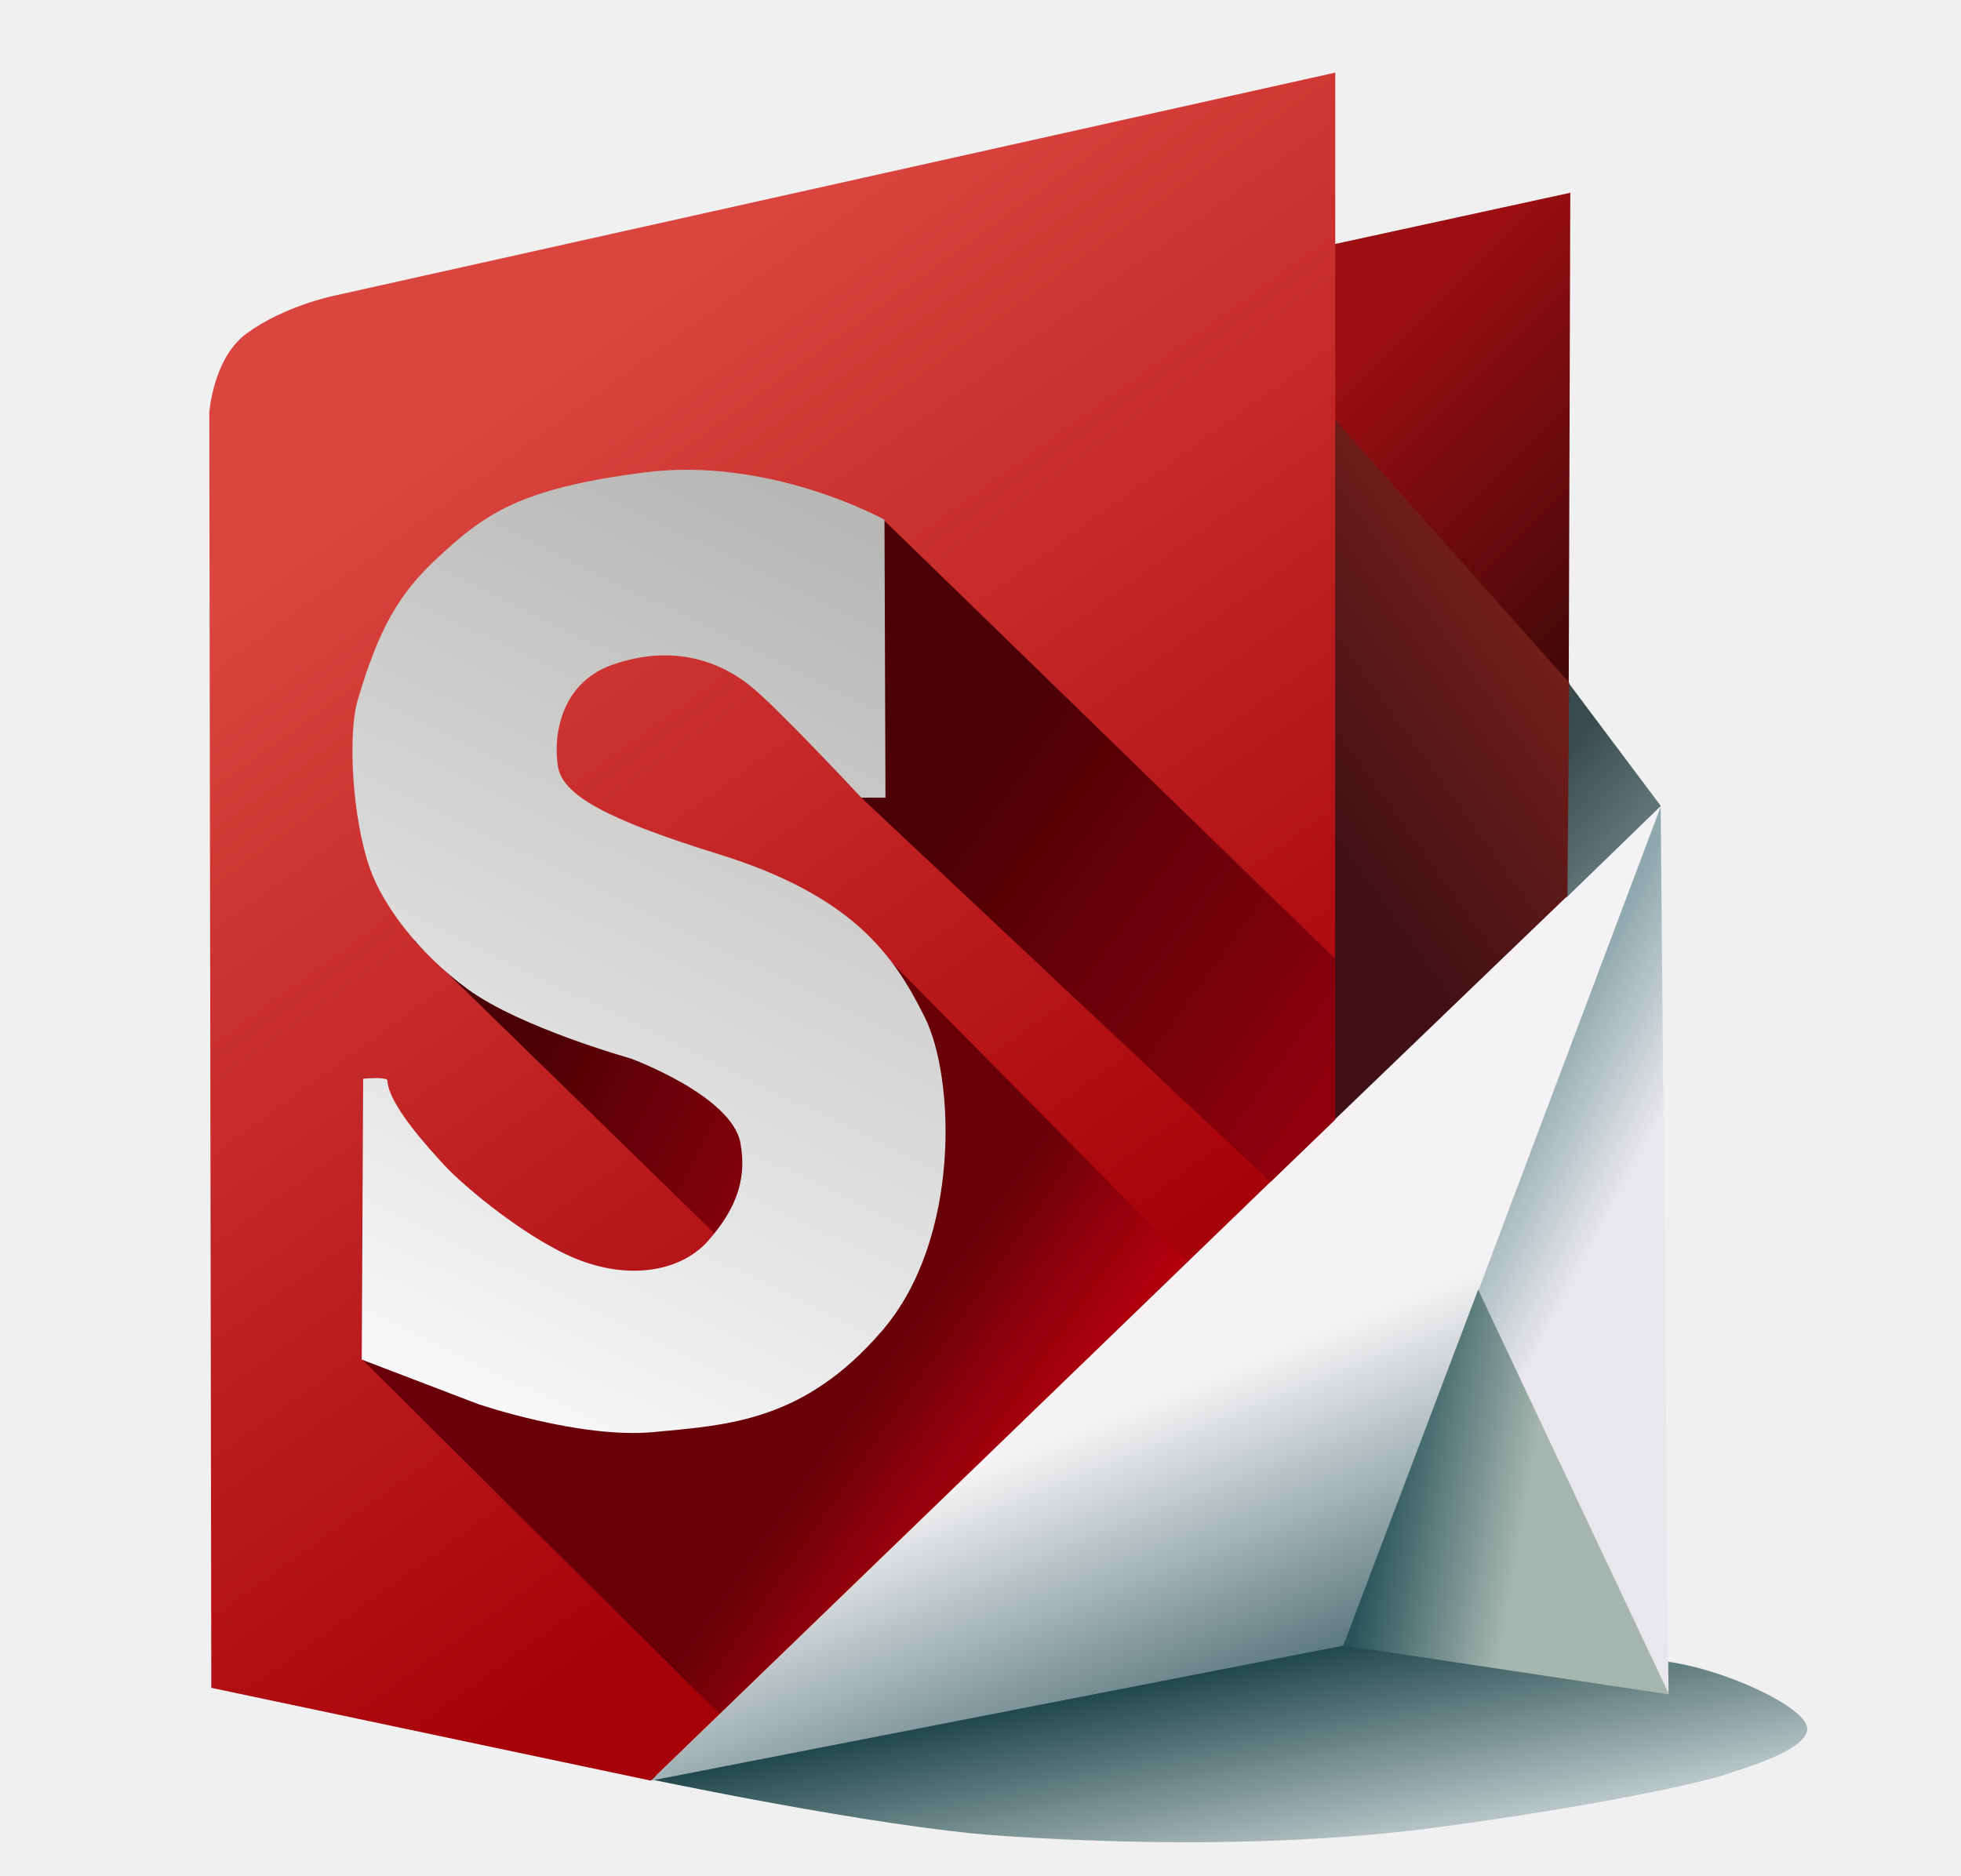
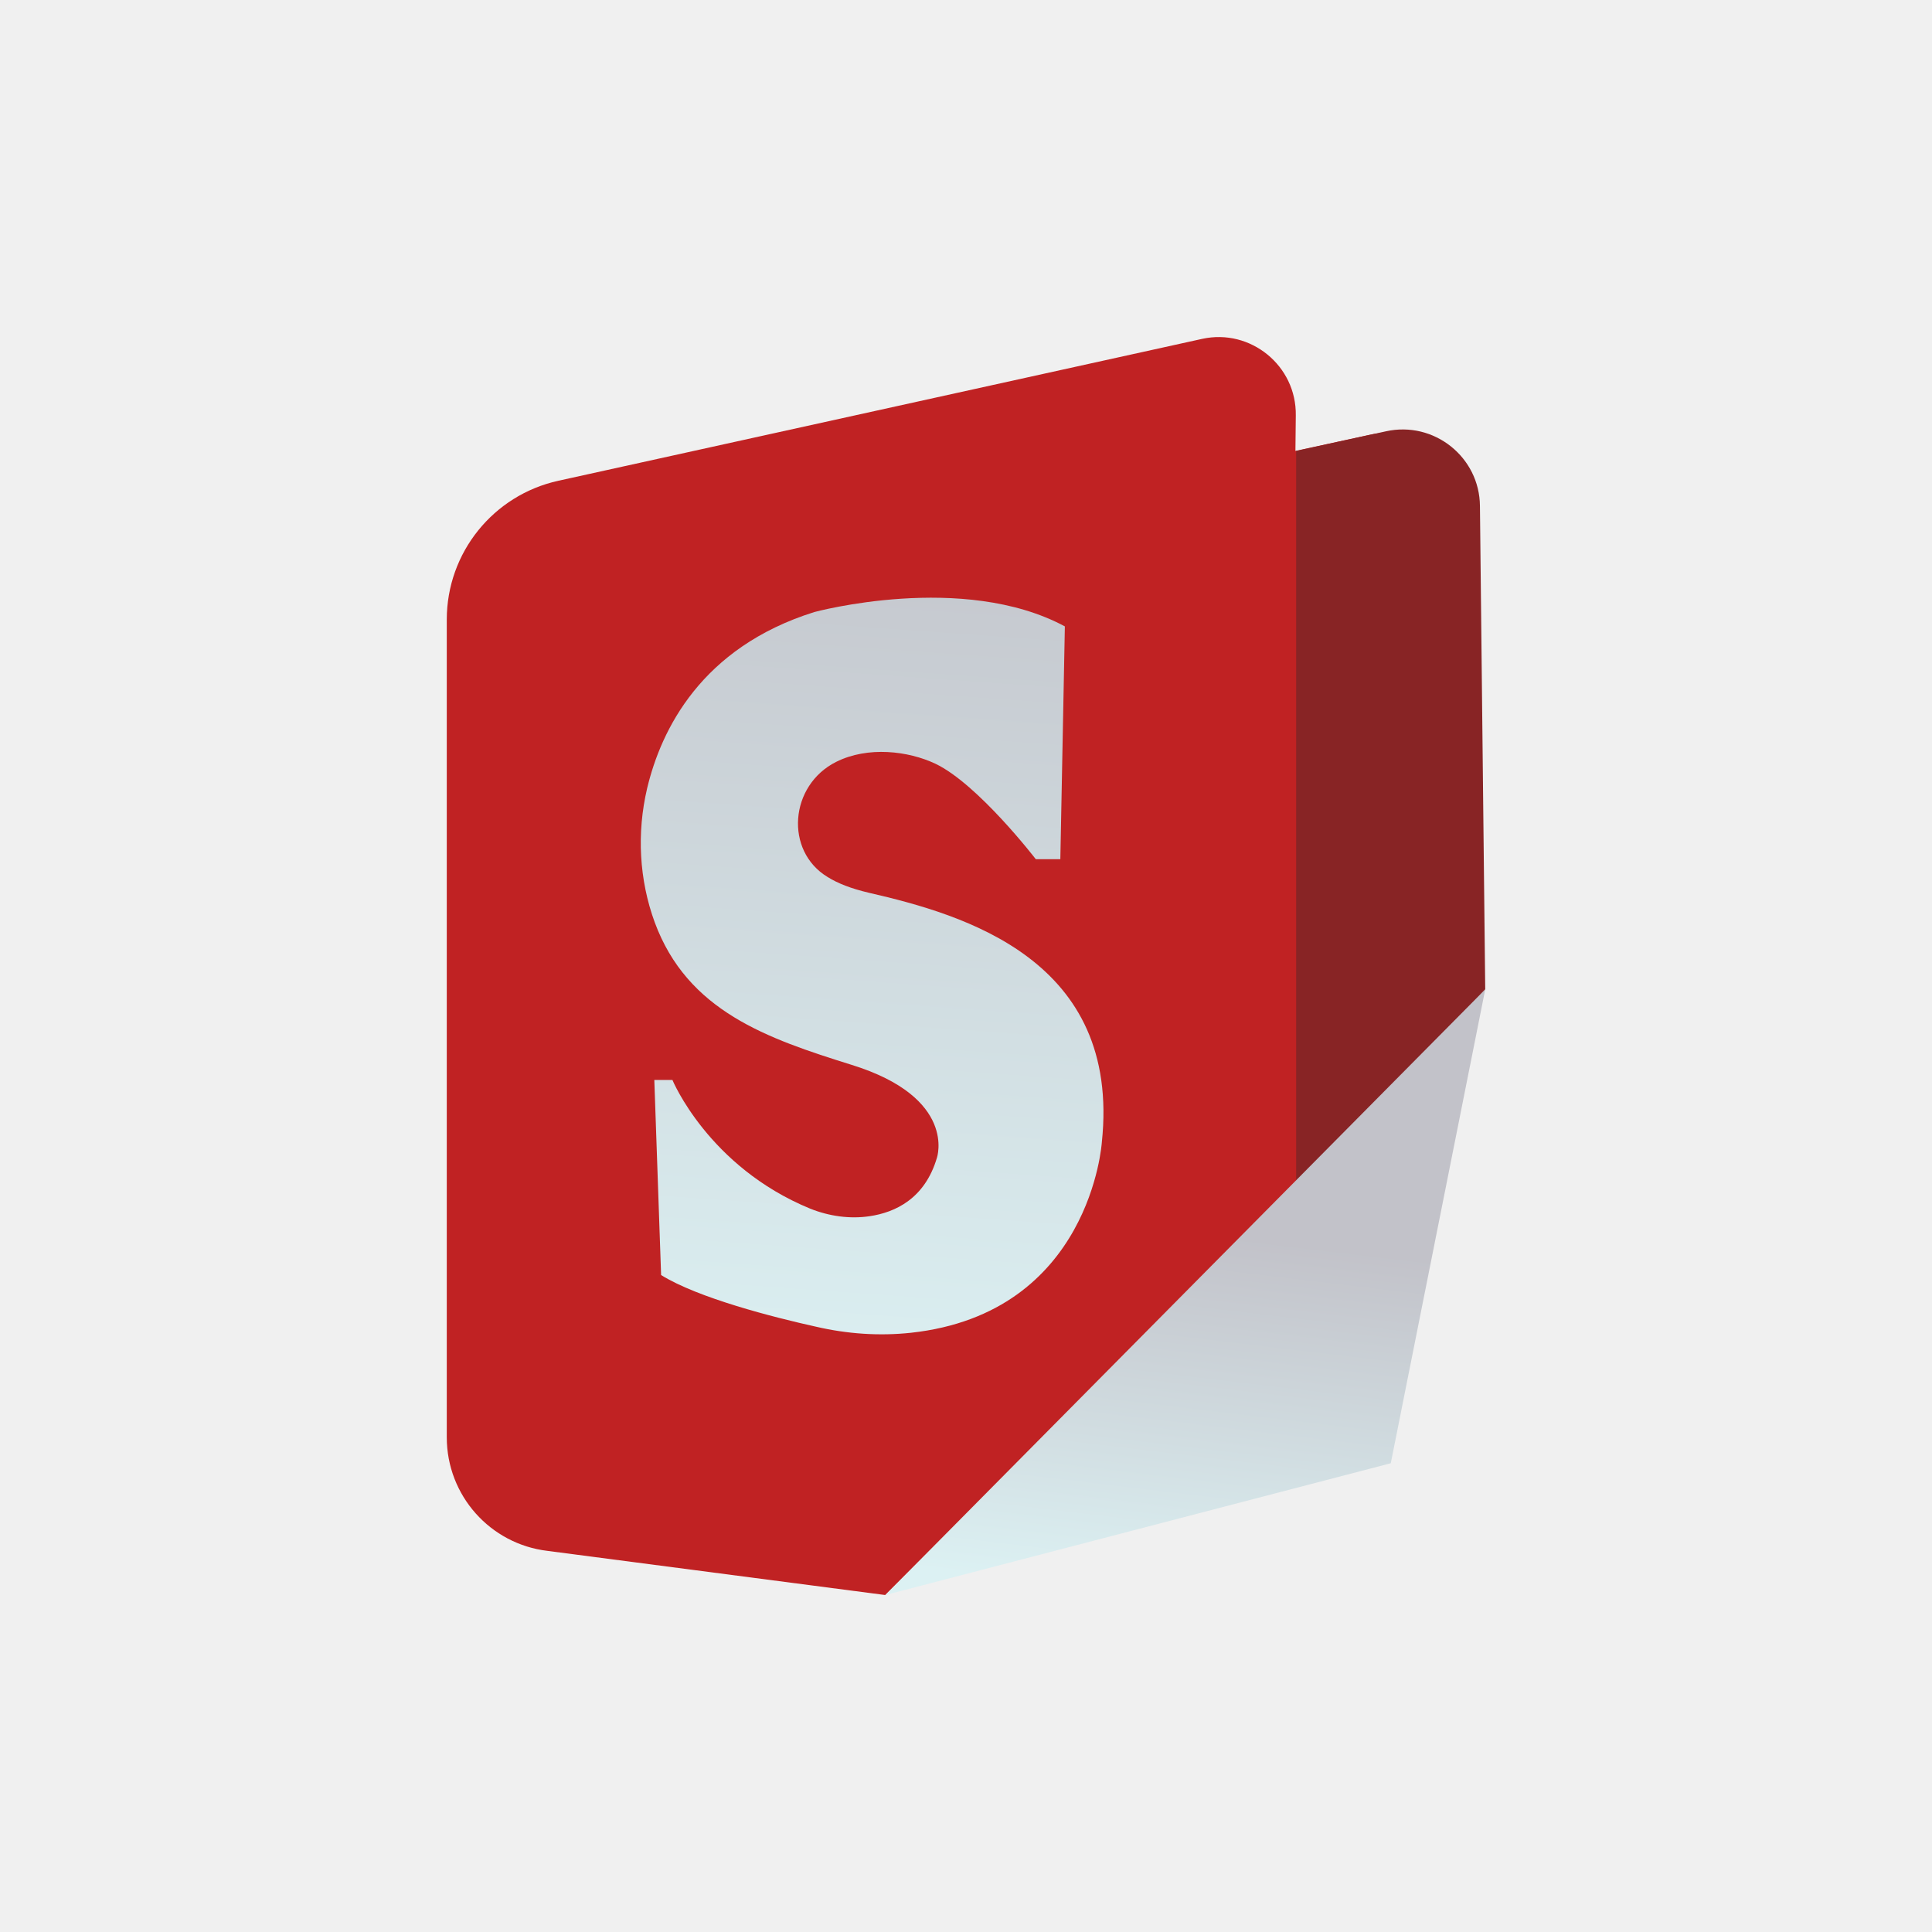
- <svg xmlns="http://www.w3.org/2000/svg" xmlns:xlink="http://www.w3.org/1999/xlink" width="99.538mm" height="95.209mm" viewBox="0 0 99.538 95.209" version="1.1" id="svg745" xml:space="preserve">
-   <defs id="defs742">
-     <linearGradient id="linearGradient72198">
-       <stop style="stop-color:#ccd6d7;stop-opacity:1;" offset="0" id="stop72194" />
-       <stop style="stop-color:#0f3a3f;stop-opacity:1;" offset="1" id="stop72196" />
+ <svg xmlns="http://www.w3.org/2000/svg" version="1.1" id="Layer_1" x="0px" y="0px" viewBox="0 0 512 512" style="enable-background:new 0 0 512 512;" xml:space="preserve">
+   <defs id="defs173">
+     <linearGradient id="XMLID_5_" gradientUnits="userSpaceOnUse" x1="304.496" y1="422.91" x2="316.036" y2="326.263">
+       <stop offset="0" style="stop-color:#DCF1F3" id="stop156" />
+       <stop offset="1" style="stop-color:#C2C2C9" id="stop158" />
    </linearGradient>
-     <linearGradient id="linearGradient71928">
-       <stop style="stop-color:#4b0005;stop-opacity:1;" offset="0" id="stop71924" />
-       <stop style="stop-color:#8f000c;stop-opacity:1;" offset="1" id="stop71926" />
+   </defs>
+   <style type="text/css" id="style150">
+ 	.st0{fill:#FFFFFF;}
+ 	.st1{fill:#C02223;}
+ 	.st2{fill:#882425;}
+ 	.st3{fill:url(#XMLID_5_);}
+ 	.st4{fill:url(#XMLID_7_);}
+ </style>
+   <g id="XMLID_4_">
+     <path id="XMLID_131_" class="st1" d="M 318.6,89.8 148,127.4 c -17.3,3.8 -29.6,19.1 -29.6,36.8 v 216.7 c 0,15.4 11.5,28.3 26.7,30.1 l 89.5,11.7 78.822,-78.475 L 393.4,262.3 392,138.3 C 391.8,123.2 377.8,112 363.1,115.2 l -19.8,4.3 0.1,-9.4 C 343.6,96.9 331.4,87 318.6,89.8 Z" />
+     <path id="XMLID_117_" class="st2" d="m 343.5,119.5 v 196.6 l 50.1,-53.9 -1.4,-128.1 c -0.1,-13 -12.2,-22.6 -24.9,-19.8 z" />
+     <polygon id="XMLID_18_" class="st3" points="368.5,387.7 393.5,262.2 234.7,422.6 " style="fill:url(#XMLID_5_)" transform="matrix(1.001188,0,0,1.000635,-0.3658066,-0.1702817)" />
+     <linearGradient id="XMLID_7_" gradientUnits="userSpaceOnUse" x1="223.084" y1="372.756" x2="241.417" y2="114.557">
+       <stop offset="0" style="stop-color:#DCF1F3" id="stop163" />
+       <stop offset="1" style="stop-color:#C2C2C9" id="stop165" />
    </linearGradient>
-     <linearGradient id="linearGradient71920">
-       <stop style="stop-color:#4b0005;stop-opacity:1;" offset="0" id="stop71916" />
-       <stop style="stop-color:#8f000c;stop-opacity:1;" offset="1" id="stop71918" />
-     </linearGradient>
-     <linearGradient id="linearGradient69598">
-       <stop style="stop-color:#6a0007;stop-opacity:1;" offset="0" id="stop69594" />
-       <stop style="stop-color:#b8000f;stop-opacity:1;" offset="1" id="stop69596" />
-     </linearGradient>
-     <linearGradient id="linearGradient46361">
-       <stop style="stop-color:#f7f6f8;stop-opacity:1;" offset="0" id="stop46359" />
-       <stop style="stop-color:#b7b7b5;stop-opacity:1;" offset="1" id="stop46357" />
-     </linearGradient>
-     <linearGradient id="linearGradient40554">
-       <stop style="stop-color:#f4f2f4;stop-opacity:1;" offset="0" id="stop40550" />
-       <stop style="stop-color:#57767b;stop-opacity:1;" offset="1" id="stop40552" />
-     </linearGradient>
-     <linearGradient id="linearGradient39095">
-       <stop style="stop-color:#285459;stop-opacity:1;" offset="0" id="stop39093" />
-       <stop style="stop-color:#a6b6af;stop-opacity:1;" offset="1" id="stop39091" />
-     </linearGradient>
-     <linearGradient id="linearGradient36672">
-       <stop style="stop-color:#da453f;stop-opacity:1;" offset="0" id="stop36668" />
-       <stop style="stop-color:#a60008;stop-opacity:1;" offset="1" id="stop36670" />
-     </linearGradient>
-     <linearGradient id="linearGradient19524">
-       <stop style="stop-color:#3a4b4f;stop-opacity:1;" offset="0" id="stop19522" />
-       <stop style="stop-color:#617979;stop-opacity:0.975;" offset="1" id="stop19520" />
-     </linearGradient>
-     <linearGradient id="linearGradient17996">
-       <stop style="stop-color:#401016;stop-opacity:1;" offset="0" id="stop17994" />
-       <stop style="stop-color:#761f19;stop-opacity:1;" offset="1" id="stop17992" />
-     </linearGradient>
-     <linearGradient id="linearGradient15569">
-       <stop style="stop-color:#8ea8ad;stop-opacity:1;" offset="0" id="stop15565" />
-       <stop style="stop-color:#e9e7eb;stop-opacity:1;" offset="1" id="stop15567" />
-     </linearGradient>
-     <linearGradient id="linearGradient15557">
-       <stop style="stop-color:#9b0e11;stop-opacity:1;" offset="0" id="stop15553" />
-       <stop style="stop-color:#370707;stop-opacity:1;" offset="1" id="stop15555" />
-     </linearGradient>
-     <linearGradient xlink:href="#linearGradient15557" id="linearGradient15559" x1="120.067" y1="63.258" x2="135.163" y2="78.079" gradientUnits="userSpaceOnUse" />
-     <linearGradient xlink:href="#linearGradient15569" id="linearGradient15571" x1="127.97" y1="101.661" x2="133.89" y2="104.77" gradientUnits="userSpaceOnUse" />
-     <linearGradient xlink:href="#linearGradient17996" id="linearGradient17998" x1="117.928" y1="86.055" x2="130.674" y2="76.946" gradientUnits="userSpaceOnUse" />
-     <linearGradient xlink:href="#linearGradient19524" id="linearGradient19528" x1="130.982" y1="82.403" x2="135.721" y2="86.452" gradientUnits="userSpaceOnUse" />
-     <linearGradient xlink:href="#linearGradient36672" id="linearGradient36674" x1="63.798" y1="74.818" x2="96.637" y2="120.293" gradientUnits="userSpaceOnUse" />
-     <linearGradient xlink:href="#linearGradient39095" id="linearGradient39097" x1="120.545" y1="124.769" x2="128.042" y2="126.07" gradientUnits="userSpaceOnUse" />
-     <linearGradient xlink:href="#linearGradient40554" id="linearGradient40556" x1="113.846" y1="114.043" x2="119.659" y2="128.502" gradientUnits="userSpaceOnUse" />
-     <linearGradient xlink:href="#linearGradient46361" id="linearGradient46363" x1="73.993" y1="114.139" x2="94.845" y2="71.247" gradientUnits="userSpaceOnUse" />
-     <linearGradient xlink:href="#linearGradient69598" id="linearGradient69600" x1="95.854" y1="114.667" x2="103.778" y2="120.189" gradientUnits="userSpaceOnUse" />
-     <linearGradient xlink:href="#linearGradient71920" id="linearGradient71922" x1="98.58" y1="87.187" x2="118.097" y2="101.194" gradientUnits="userSpaceOnUse" />
-     <linearGradient xlink:href="#linearGradient71928" id="linearGradient71930" x1="78.278" y1="97.433" x2="92.313" y2="104.335" gradientUnits="userSpaceOnUse" />
-     <linearGradient xlink:href="#linearGradient72198" id="linearGradient72200" x1="125.766" y1="138.468" x2="123.333" y2="126.033" gradientUnits="userSpaceOnUse" />
-   </defs>
-   <g id="layer5" style="display:inline" transform="translate(-51.42014,-44.47029)">
-     <path style="display:inline;fill:url(#linearGradient72200);fill-opacity:1;stroke:none;stroke-width:0.265px;stroke-linecap:butt;stroke-linejoin:miter;stroke-opacity:1" d="m 84.146,134.739 c 0,0 11.721,2.483 17.939,2.917 6.218,0.434 14.753,0.6 22.412,-0.434 8.01,-1.081 13.199,-2.227 14.5,-2.661 1.301,-0.434 4.008,-1.243 4.152,-2.255 0.145,-1.012 -3.47,-2.747 -6.218,-3.326 -2.747,-0.578 -12.724,-1.446 -14.893,-1.446 -2.169,0 -37.893,7.205 -37.893,7.205 z" id="path72192" />
-   </g>
-   <g id="layer2" style="display:inline" transform="translate(-51.42014,-44.47029)">
-     <path style="display:inline;fill:url(#linearGradient40556);fill-opacity:1;stroke:none;stroke-width:0.265px;stroke-linecap:butt;stroke-linejoin:miter;stroke-opacity:1" d="m 84.461,134.867 35.166,-6.857 16.155,-42.738 z" id="path960" />
-     <path style="fill:url(#linearGradient15571);fill-opacity:1;stroke:none;stroke-width:0.265px;stroke-linecap:butt;stroke-linejoin:miter;stroke-opacity:1" d="m 135.715,85.428 0.398,45.049 -9.662,-20.462 z" id="path964" />
-     <path style="display:inline;fill:url(#linearGradient39097);fill-opacity:1;stroke:none;stroke-width:0.265px;stroke-linecap:butt;stroke-linejoin:miter;stroke-opacity:1" d="m 119.605,128.003 16.534,2.487 -9.688,-20.551 z" id="path966" />
-     <path style="display:inline;fill:url(#linearGradient15559);fill-opacity:1;stroke:none;stroke-width:0.265px;stroke-linecap:butt;stroke-linejoin:miter;stroke-opacity:1" d="m 118.422,57.023 12.704,-2.767 -0.079,25.087 -12.439,-13.377 z" id="path968" />
-     <path style="display:inline;fill:url(#linearGradient19528);fill-opacity:1;stroke:none;stroke-width:0.265px;stroke-linecap:butt;stroke-linejoin:miter;stroke-opacity:1" d="m 135.721,85.387 -4.842,-6.459 0.03,11.127 z" id="path970" />
-     <path style="display:inline;fill:url(#linearGradient17998);fill-opacity:1;stroke:none;stroke-width:0.265px;stroke-linecap:butt;stroke-linejoin:miter;stroke-opacity:1" d="m 119.103,65.682 11.969,13.449 -0.09,10.82 -11.886,11.43 z" id="path972" />
-     <path style="display:inline;fill:url(#linearGradient36674);fill-opacity:1;stroke:none;stroke-width:0.265px;stroke-linecap:butt;stroke-linejoin:miter;stroke-opacity:1" d="M 62.146,130.156 62.043,65.435 c 0,0 0.179,-2.778 1.895,-4.036 1.875,-1.375 4.342,-1.894 4.342,-1.894 l 50.918,-11.349 -0.011,53.144 -34.733,33.565 z" id="path958" />
-   </g>
-   <g id="layer3" style="display:inline" transform="translate(-51.42014,-44.47029)">
-     <path style="display:inline;fill:url(#linearGradient69600);fill-opacity:1;stroke:none;stroke-width:0.265px;stroke-linecap:butt;stroke-linejoin:miter;stroke-opacity:1" d="m 94.781,91.407 16.87,17.075 -23.723,23.002 -18.122,-17.998 5.497,-2.806 18.404,-0.051 2.352,-8.231 z" id="path54894" />
-     <path style="display:inline;fill:url(#linearGradient71930);fill-opacity:1;stroke:none;stroke-width:0.265px;stroke-linecap:butt;stroke-linejoin:miter;stroke-opacity:1" d="m 72.44,92.225 16.155,15.746 4.09,-6.799 z" id="path54892" />
-     <path style="display:inline;fill:url(#linearGradient71922);fill-opacity:1;stroke:none;stroke-width:0.265px;stroke-linecap:butt;stroke-linejoin:miter;stroke-opacity:1" d="m 95.139,84.965 1.125,-14.11 22.925,22.287 0.008,8.165 -3.289,3.166 z" id="path54890" />
-     <path style="display:inline;fill:url(#linearGradient46363);fill-opacity:1;stroke:none;stroke-width:0.265px;stroke-linecap:butt;stroke-linejoin:miter;stroke-opacity:1" d="m 95.139,84.965 h 1.227 l -0.051,-14.11 c 0,0 -5.777,-3.221 -12.167,-2.403 -6.39,0.818 -8.152,2.125 -10.582,4.397 -1.902,1.778 -2.914,3.527 -3.988,7.157 -0.513,1.733 -0.282,5.989 0.613,8.537 0.665,1.892 2.454,4.294 4.959,6.135 2.662,1.956 8.282,3.527 8.282,3.527 0,0 5.135,1.887 5.572,4.294 0.308,1.694 -0.102,3.221 -1.636,4.959 -1.258,1.426 -3.63,1.994 -6.288,1.074 -2.658,-0.92 -6.14,-3.851 -7.106,-4.908 -0.818,-0.895 -2.821,-3.062 -2.89,-4.294 -0.012,-0.214 -1.23,-0.096 -1.23,-0.096 l -0.072,14.257 5.879,2.249 c 0,0 5.214,1.789 8.946,1.431 3.732,-0.358 7.617,-0.511 11.605,-5.163 3.988,-4.652 3.681,-12.832 2.147,-15.899 -1.534,-3.067 -3.561,-6.139 -10.48,-8.282 -5.777,-1.789 -7.873,-3.016 -8.128,-4.397 -0.256,-1.38 0.009,-4.254 2.761,-5.214 3.221,-1.125 5.623,-0.051 7.055,1.125 1.431,1.176 5.572,5.623 5.572,5.623 z" id="path46355" />
+     <path id="XMLID_6_" class="st4" d="M274.5,227.7c0,0-15.3-19.9-26.6-25.3c-7.2-3.4-17.9-4.7-26.3-0.5c-12.4,6.2-13.7,23.6-2.3,30.5   c2.7,1.7,6.3,3.1,11,4.2c25.2,5.8,66.8,17.8,61.7,66.1c0,0-2.9,45.3-50.6,50.5c-8.4,0.9-16.9,0.3-25.1-1.6   c-11.3-2.5-31.3-7.6-41.1-13.7l-1.8-51.7l4.8,0c0,0,9.5,23,36.5,34.1c5,2,10.5,2.8,15.8,2c6.7-1,14.6-4.6,17.8-15.5   c0,0,5.4-15.9-22.6-24.6c-22.4-7-43.5-14.2-52.2-37.8c-4.1-11.2-4.8-23.6-2-35.5c3.7-15.5,14.3-37.3,44.3-46.7   c0,0,39.4-10.7,66.4,3.8l-1.2,61.7L274.5,227.7z" />
  </g>
</svg>
